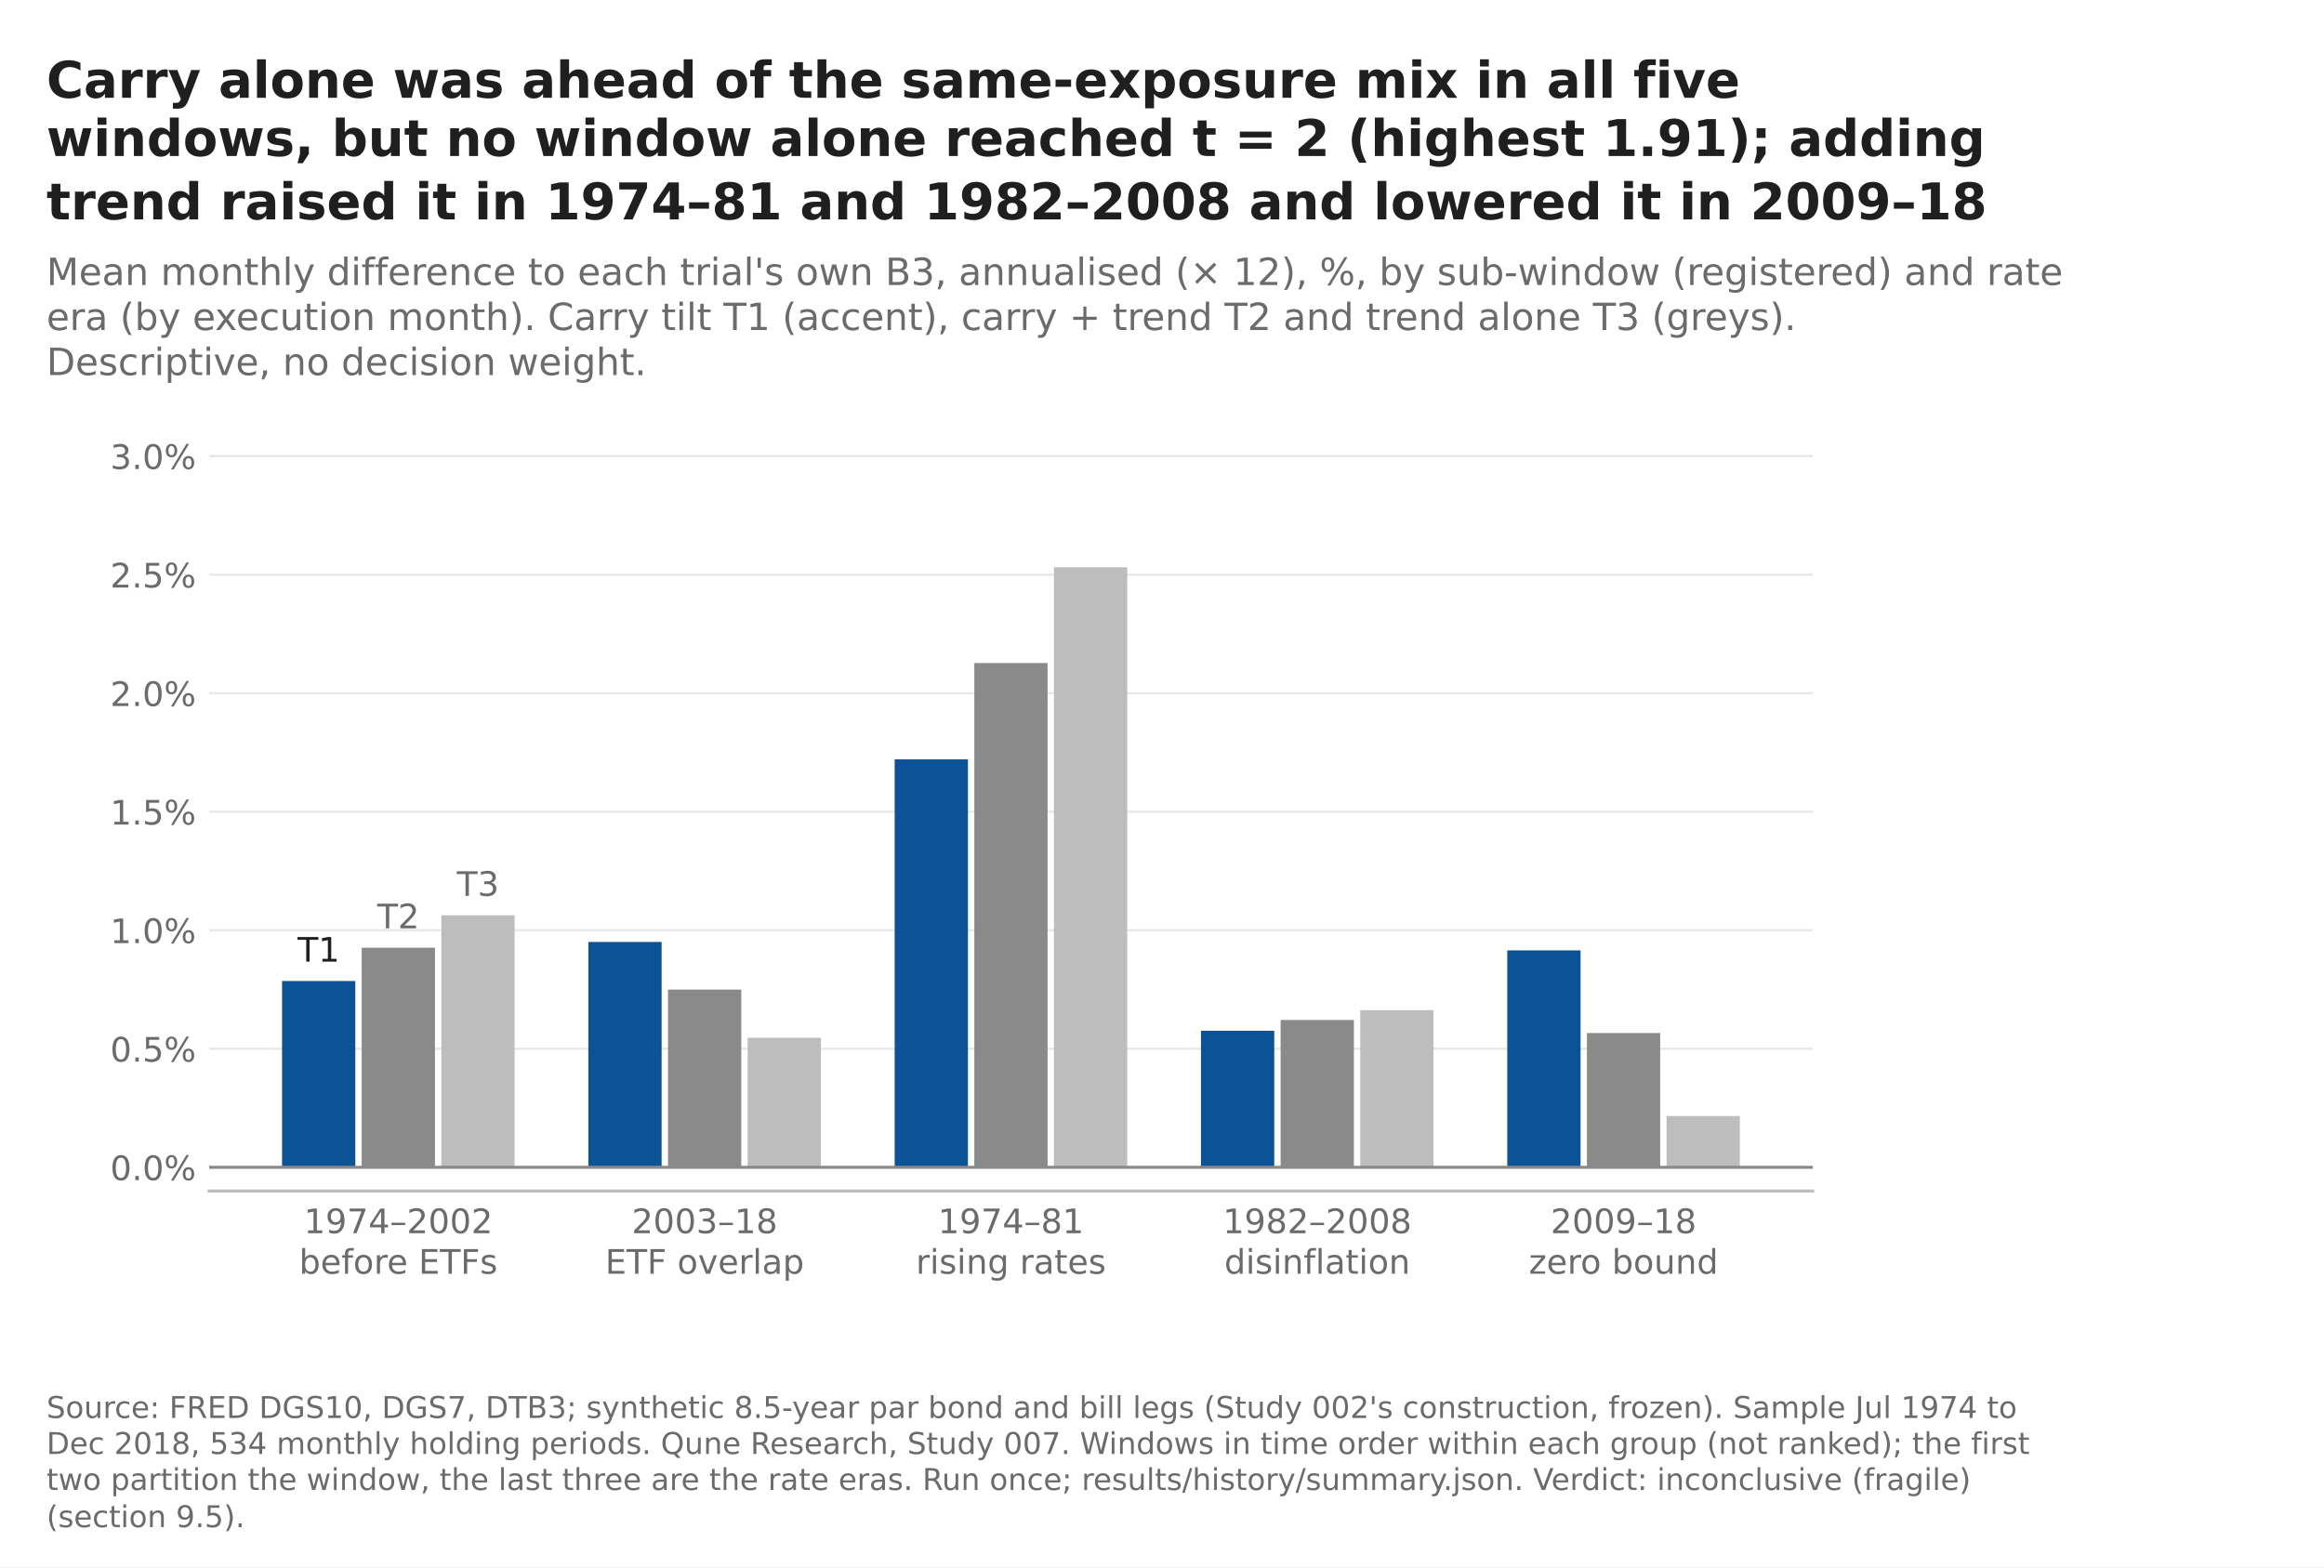
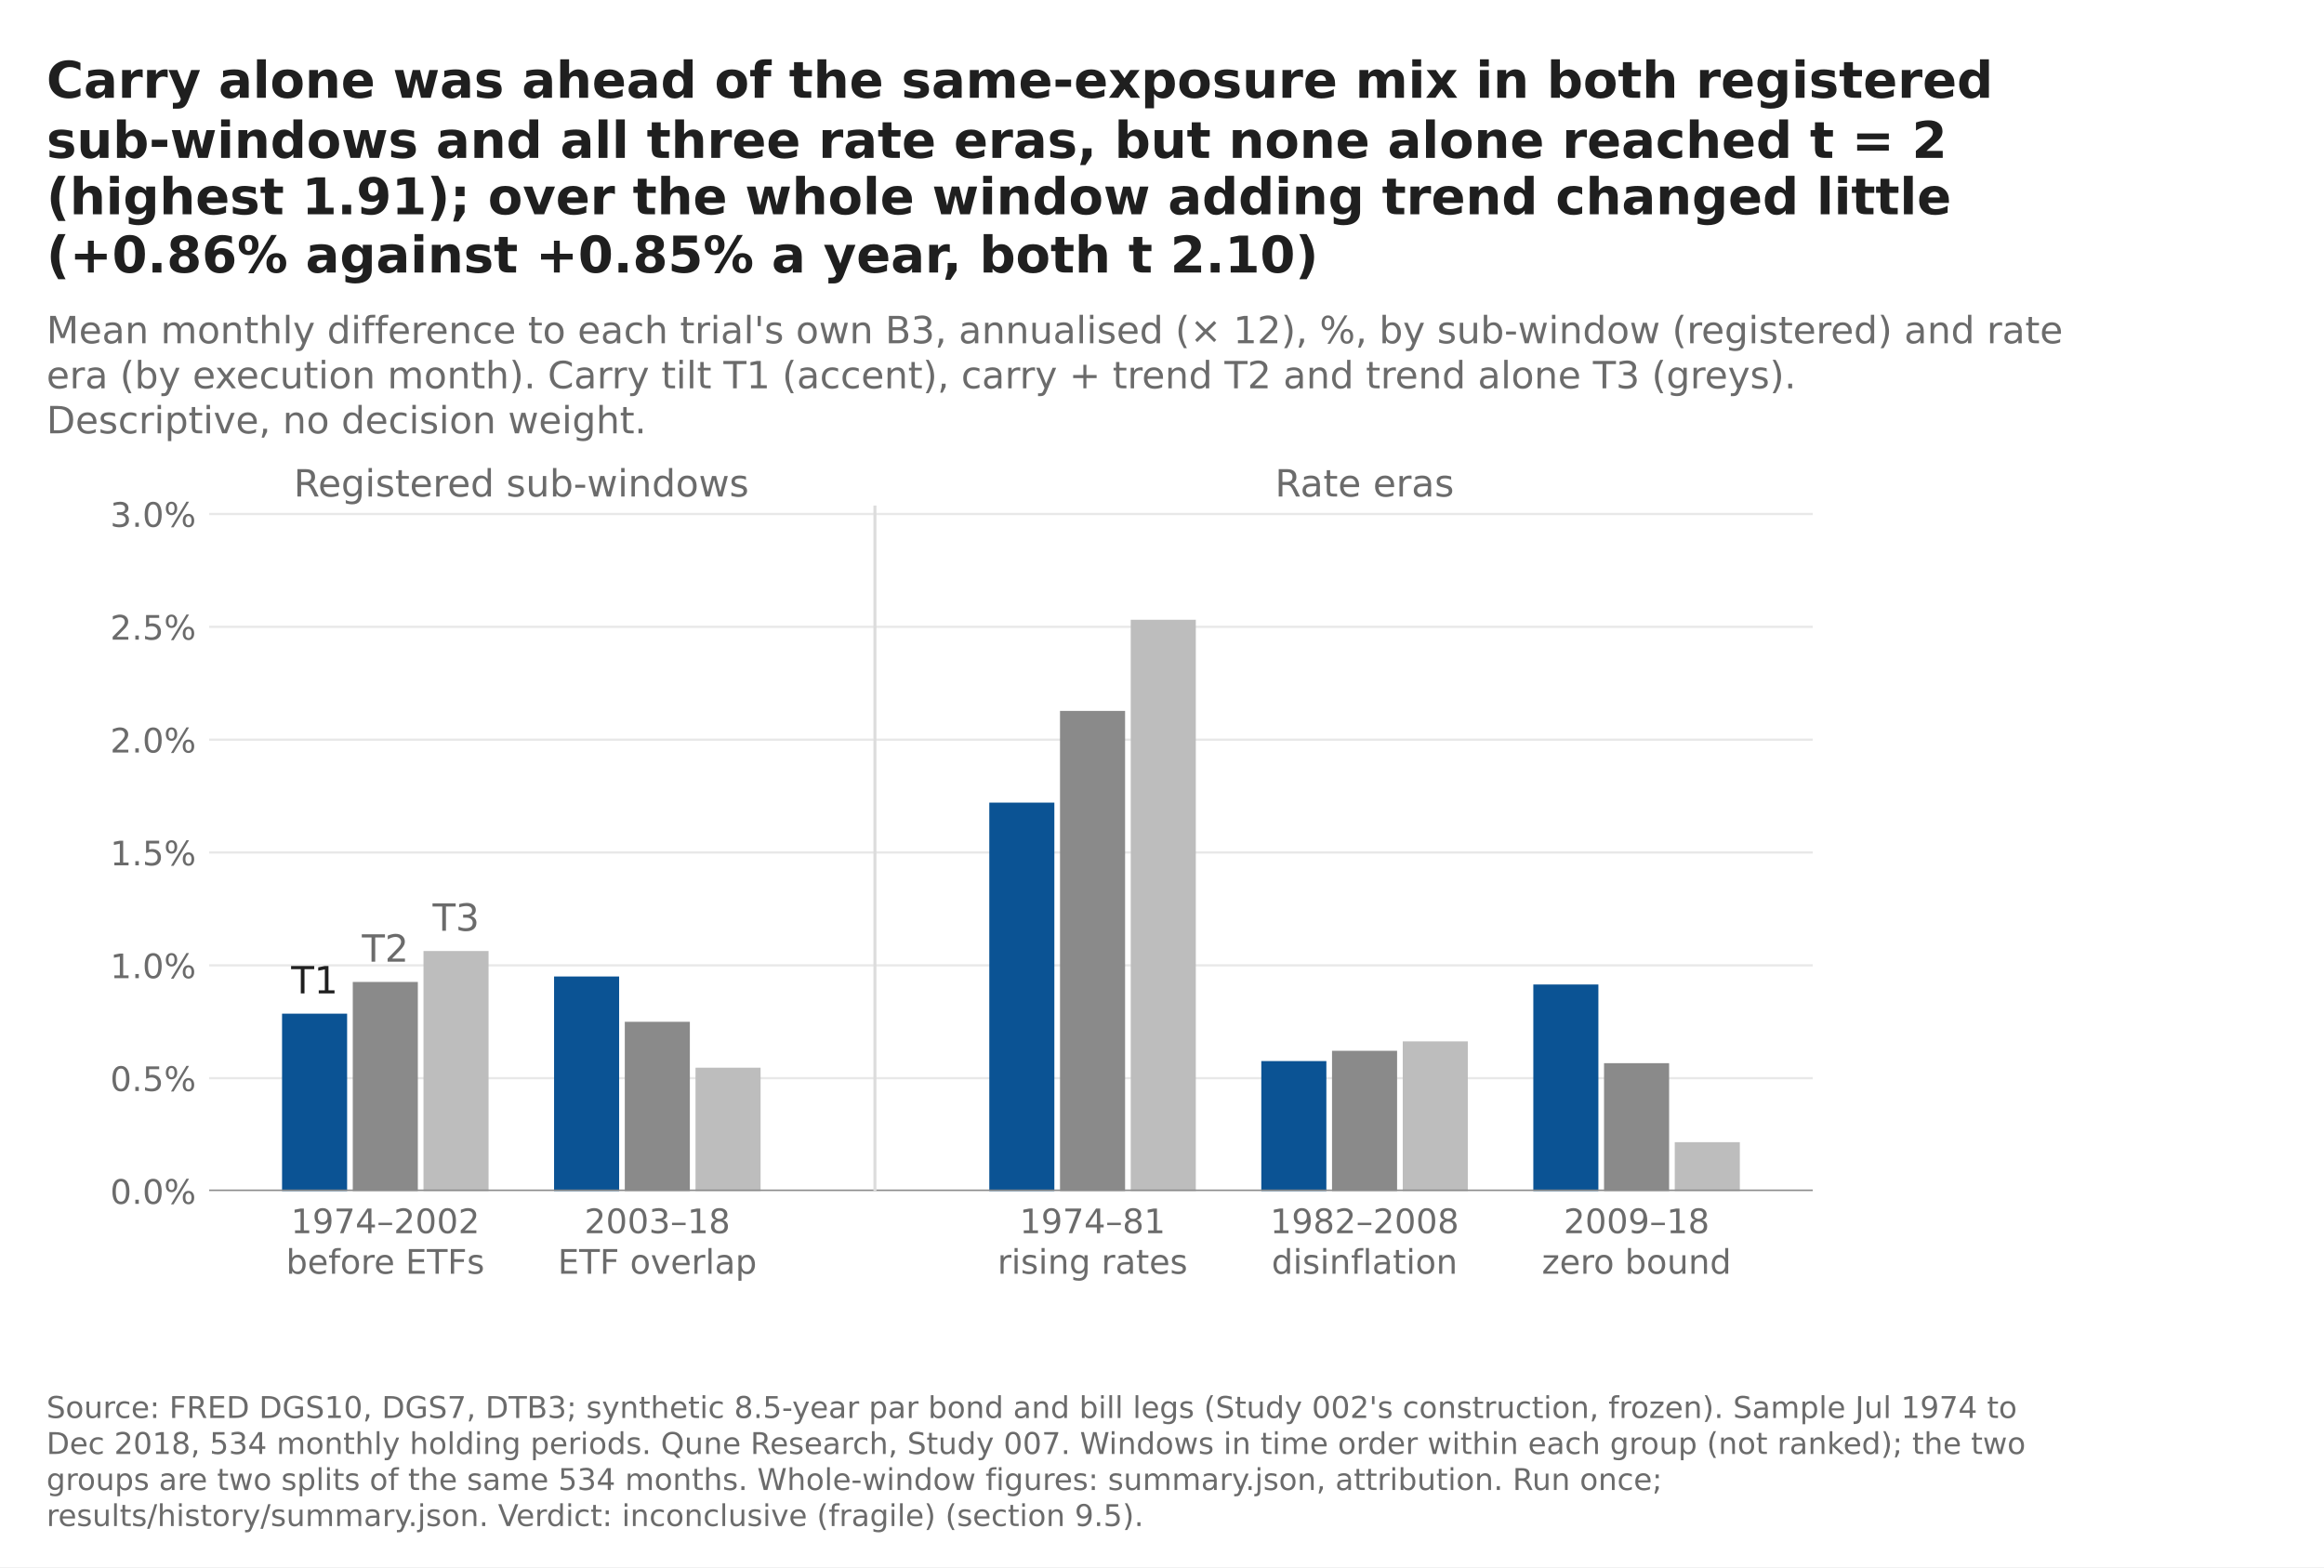
<svg xmlns="http://www.w3.org/2000/svg" width="619.2pt" height="417.6pt" viewBox="0 0 619.2 417.6" version="1.1">
  <defs>
    <style type="text/css">*{stroke-linejoin: round; stroke-linecap: butt}</style>
  </defs>
  <g id="figure_1">
    <g id="patch_1">
      <path d="M 0 417.6  L 619.2 417.6  L 619.2 0  L 0 0  z " style="fill: #ffffff" />
    </g>
    <g id="axes_1">
      <g id="patch_2">
-         <path d="M 55.728 317.376  L 482.976 317.376  L 482.976 119.191  L 55.728 119.191  z " style="fill: #ffffff" />
+         <path d="M 55.728 317.376  L 482.976 317.376  L 482.976 134.716  L 55.728 134.716  z " style="fill: #ffffff" />
      </g>
      <g id="matplotlib.axis_1">
        <g id="xtick_1">
          <g id="line2d_1" />
          <g id="text_1">
-             <text style="font-size: 9px; font-family: 'DejaVu Sans', sans-serif; fill: #6b6b6b" transform="translate(80.97323 328.6148)">1974–2002</text>
-             <text style="font-size: 9px; font-family: 'DejaVu Sans', sans-serif; fill: #6b6b6b" transform="translate(79.69073 339.4172)">before ETFs</text>
+             <text style="font-size: 9px; font-family: 'DejaVu Sans', sans-serif; fill: #6b6b6b" transform="translate(77.50482 328.6148)">1974–2002</text>
+             <text style="font-size: 9px; font-family: 'DejaVu Sans', sans-serif; fill: #6b6b6b" transform="translate(76.22232 339.4172)">before ETFs</text>
          </g>
        </g>
        <g id="xtick_2">
          <g id="line2d_2" />
          <g id="text_2">
-             <text style="font-size: 9px; font-family: 'DejaVu Sans', sans-serif; fill: #6b6b6b" transform="translate(168.3114 328.6148)">2003–18</text>
-             <text style="font-size: 9px; font-family: 'DejaVu Sans', sans-serif; fill: #6b6b6b" transform="translate(161.2295 339.4172)">ETF overlap</text>
+             <text style="font-size: 9px; font-family: 'DejaVu Sans', sans-serif; fill: #6b6b6b" transform="translate(155.7059 328.6148)">2003–18</text>
+             <text style="font-size: 9px; font-family: 'DejaVu Sans', sans-serif; fill: #6b6b6b" transform="translate(148.6241 339.4172)">ETF overlap</text>
          </g>
        </g>
        <g id="xtick_3">
          <g id="line2d_3" />
          <g id="text_3">
-             <text style="font-size: 9px; font-family: 'DejaVu Sans', sans-serif; fill: #6b6b6b" transform="translate(249.9232 328.6148)">1974–81</text>
-             <text style="font-size: 9px; font-family: 'DejaVu Sans', sans-serif; fill: #6b6b6b" transform="translate(244.0339 339.4172)">rising rates</text>
+             <text style="font-size: 9px; font-family: 'DejaVu Sans', sans-serif; fill: #6b6b6b" transform="translate(271.6657 328.6148)">1974–81</text>
+             <text style="font-size: 9px; font-family: 'DejaVu Sans', sans-serif; fill: #6b6b6b" transform="translate(265.7763 339.4172)">rising rates</text>
          </g>
        </g>
        <g id="xtick_4">
          <g id="line2d_4" />
          <g id="text_4">
-             <text style="font-size: 9px; font-family: 'DejaVu Sans', sans-serif; fill: #6b6b6b" transform="translate(325.8089 328.6148)">1982–2008</text>
-             <text style="font-size: 9px; font-family: 'DejaVu Sans', sans-serif; fill: #6b6b6b" transform="translate(326.1991 339.4172)">disinflation</text>
+             <text style="font-size: 9px; font-family: 'DejaVu Sans', sans-serif; fill: #6b6b6b" transform="translate(338.4143 328.6148)">1982–2008</text>
+             <text style="font-size: 9px; font-family: 'DejaVu Sans', sans-serif; fill: #6b6b6b" transform="translate(338.8046 339.4172)">disinflation</text>
          </g>
        </g>
        <g id="xtick_5">
          <g id="line2d_5" />
          <g id="text_5">
-             <text style="font-size: 9px; font-family: 'DejaVu Sans', sans-serif; fill: #6b6b6b" transform="translate(413.147 328.6148)">2009–18</text>
-             <text style="font-size: 9px; font-family: 'DejaVu Sans', sans-serif; fill: #6b6b6b" transform="translate(407.3399 339.4172)">zero bound</text>
+             <text style="font-size: 9px; font-family: 'DejaVu Sans', sans-serif; fill: #6b6b6b" transform="translate(416.6154 328.6148)">2009–18</text>
+             <text style="font-size: 9px; font-family: 'DejaVu Sans', sans-serif; fill: #6b6b6b" transform="translate(410.8083 339.4172)">zero bound</text>
          </g>
        </g>
      </g>
      <g id="matplotlib.axis_2">
        <g id="ytick_1">
          <g id="line2d_6">
-             <path d="M 55.728 311.059  L 482.976 311.059  " clip-path="url(#p4a8fcc7caa)" style="fill: none; stroke: #e8e8e8; stroke-width: 0.6; stroke-linecap: round" />
+             <path d="M 55.728 317.376  L 482.976 317.376  " clip-path="url(#p444d4211e7)" style="fill: none; stroke: #e8e8e8; stroke-width: 0.6; stroke-linecap: round" />
          </g>
          <g id="line2d_7" />
          <g id="text_6">
-             <text style="font-size: 9px; font-family: 'DejaVu Sans', sans-serif; text-anchor: end; fill: #6b6b6b" x="52.228" y="314.478" transform="rotate(-0 52.228 314.4781)">0.0%</text>
+             <text style="font-size: 9px; font-family: 'DejaVu Sans', sans-serif; text-anchor: end; fill: #6b6b6b" x="52.228" y="320.795" transform="rotate(-0 52.228 320.7949)">0.0%</text>
          </g>
        </g>
        <g id="ytick_2">
          <g id="line2d_8">
-             <path d="M 55.728 279.475  L 482.976 279.475  " clip-path="url(#p4a8fcc7caa)" style="fill: none; stroke: #e8e8e8; stroke-width: 0.6; stroke-linecap: round" />
+             <path d="M 55.728 287.308  L 482.976 287.308  " clip-path="url(#p444d4211e7)" style="fill: none; stroke: #e8e8e8; stroke-width: 0.6; stroke-linecap: round" />
          </g>
          <g id="line2d_9" />
          <g id="text_7">
-             <text style="font-size: 9px; font-family: 'DejaVu Sans', sans-serif; text-anchor: end; fill: #6b6b6b" x="52.228" y="282.894" transform="rotate(-0 52.228 282.894)">0.5%</text>
+             <text style="font-size: 9px; font-family: 'DejaVu Sans', sans-serif; text-anchor: end; fill: #6b6b6b" x="52.228" y="290.727" transform="rotate(-0 52.228 290.7266)">0.5%</text>
          </g>
        </g>
        <g id="ytick_3">
          <g id="line2d_10">
-             <path d="M 55.728 247.891  L 482.976 247.891  " clip-path="url(#p4a8fcc7caa)" style="fill: none; stroke: #e8e8e8; stroke-width: 0.6; stroke-linecap: round" />
+             <path d="M 55.728 257.239  L 482.976 257.239  " clip-path="url(#p444d4211e7)" style="fill: none; stroke: #e8e8e8; stroke-width: 0.6; stroke-linecap: round" />
          </g>
          <g id="line2d_11" />
          <g id="text_8">
-             <text style="font-size: 9px; font-family: 'DejaVu Sans', sans-serif; text-anchor: end; fill: #6b6b6b" x="52.228" y="251.31" transform="rotate(-0 52.228 251.3098)">1.0%</text>
+             <text style="font-size: 9px; font-family: 'DejaVu Sans', sans-serif; text-anchor: end; fill: #6b6b6b" x="52.228" y="260.658" transform="rotate(-0 52.228 260.6582)">1.0%</text>
          </g>
        </g>
        <g id="ytick_4">
          <g id="line2d_12">
-             <path d="M 55.728 216.307  L 482.976 216.307  " clip-path="url(#p4a8fcc7caa)" style="fill: none; stroke: #e8e8e8; stroke-width: 0.6; stroke-linecap: round" />
+             <path d="M 55.728 227.171  L 482.976 227.171  " clip-path="url(#p444d4211e7)" style="fill: none; stroke: #e8e8e8; stroke-width: 0.6; stroke-linecap: round" />
          </g>
          <g id="line2d_13" />
          <g id="text_9">
-             <text style="font-size: 9px; font-family: 'DejaVu Sans', sans-serif; text-anchor: end; fill: #6b6b6b" x="52.228" y="219.726" transform="rotate(-0 52.228 219.7257)">1.5%</text>
+             <text style="font-size: 9px; font-family: 'DejaVu Sans', sans-serif; text-anchor: end; fill: #6b6b6b" x="52.228" y="230.59" transform="rotate(-0 52.228 230.5899)">1.5%</text>
          </g>
        </g>
        <g id="ytick_5">
          <g id="line2d_14">
-             <path d="M 55.728 184.723  L 482.976 184.723  " clip-path="url(#p4a8fcc7caa)" style="fill: none; stroke: #e8e8e8; stroke-width: 0.6; stroke-linecap: round" />
+             <path d="M 55.728 197.103  L 482.976 197.103  " clip-path="url(#p444d4211e7)" style="fill: none; stroke: #e8e8e8; stroke-width: 0.6; stroke-linecap: round" />
          </g>
          <g id="line2d_15" />
          <g id="text_10">
-             <text style="font-size: 9px; font-family: 'DejaVu Sans', sans-serif; text-anchor: end; fill: #6b6b6b" x="52.228" y="188.142" transform="rotate(-0 52.228 188.1415)">2.0%</text>
+             <text style="font-size: 9px; font-family: 'DejaVu Sans', sans-serif; text-anchor: end; fill: #6b6b6b" x="52.228" y="200.522" transform="rotate(-0 52.228 200.5215)">2.0%</text>
          </g>
        </g>
        <g id="ytick_6">
          <g id="line2d_16">
-             <path d="M 55.728 153.138  L 482.976 153.138  " clip-path="url(#p4a8fcc7caa)" style="fill: none; stroke: #e8e8e8; stroke-width: 0.6; stroke-linecap: round" />
+             <path d="M 55.728 167.034  L 482.976 167.034  " clip-path="url(#p444d4211e7)" style="fill: none; stroke: #e8e8e8; stroke-width: 0.6; stroke-linecap: round" />
          </g>
          <g id="line2d_17" />
          <g id="text_11">
-             <text style="font-size: 9px; font-family: 'DejaVu Sans', sans-serif; text-anchor: end; fill: #6b6b6b" x="52.228" y="156.557" transform="rotate(-0 52.228 156.5574)">2.5%</text>
+             <text style="font-size: 9px; font-family: 'DejaVu Sans', sans-serif; text-anchor: end; fill: #6b6b6b" x="52.228" y="170.453" transform="rotate(-0 52.228 170.4532)">2.5%</text>
          </g>
        </g>
        <g id="ytick_7">
          <g id="line2d_18">
-             <path d="M 55.728 121.554  L 482.976 121.554  " clip-path="url(#p4a8fcc7caa)" style="fill: none; stroke: #e8e8e8; stroke-width: 0.6; stroke-linecap: round" />
+             <path d="M 55.728 136.966  L 482.976 136.966  " clip-path="url(#p444d4211e7)" style="fill: none; stroke: #e8e8e8; stroke-width: 0.6; stroke-linecap: round" />
          </g>
          <g id="line2d_19" />
          <g id="text_12">
-             <text style="font-size: 9px; font-family: 'DejaVu Sans', sans-serif; text-anchor: end; fill: #6b6b6b" x="52.228" y="124.973" transform="rotate(-0 52.228 124.9732)">3.0%</text>
+             <text style="font-size: 9px; font-family: 'DejaVu Sans', sans-serif; text-anchor: end; fill: #6b6b6b" x="52.228" y="140.385" transform="rotate(-0 52.228 140.3848)">3.0%</text>
          </g>
        </g>
      </g>
      <g id="patch_3">
-         <path d="M 75.148 311.059  L 94.67 311.059  L 94.67 261.417  L 75.148 261.417  z " clip-path="url(#p4a8fcc7caa)" style="fill: #0b5394" />
+         <path d="M 75.148 317.376  L 92.484 317.376  L 92.484 270.117  L 75.148 270.117  z " clip-path="url(#p444d4211e7)" style="fill: #0b5394" />
      </g>
      <g id="patch_4">
-         <path d="M 156.76 311.059  L 176.282 311.059  L 176.282 251.01  L 156.76 251.01  z " clip-path="url(#p4a8fcc7caa)" style="fill: #0b5394" />
+         <path d="M 147.623 317.376  L 164.959 317.376  L 164.959 260.209  L 147.623 260.209  z " clip-path="url(#p444d4211e7)" style="fill: #0b5394" />
      </g>
      <g id="patch_5">
-         <path d="M 238.372 311.059  L 257.894 311.059  L 257.894 202.349  L 238.372 202.349  z " clip-path="url(#p4a8fcc7caa)" style="fill: #0b5394" />
+         <path d="M 263.583 317.376  L 280.919 317.376  L 280.919 213.883  L 263.583 213.883  z " clip-path="url(#p444d4211e7)" style="fill: #0b5394" />
      </g>
      <g id="patch_6">
-         <path d="M 319.984 311.059  L 339.506 311.059  L 339.506 274.682  L 319.984 274.682  z " clip-path="url(#p4a8fcc7caa)" style="fill: #0b5394" />
+         <path d="M 336.058 317.376  L 353.394 317.376  L 353.394 282.745  L 336.058 282.745  z " clip-path="url(#p444d4211e7)" style="fill: #0b5394" />
      </g>
      <g id="patch_7">
-         <path d="M 401.596 311.059  L 421.117 311.059  L 421.117 253.253  L 401.596 253.253  z " clip-path="url(#p4a8fcc7caa)" style="fill: #0b5394" />
+         <path d="M 408.533 317.376  L 425.869 317.376  L 425.869 262.344  L 408.533 262.344  z " clip-path="url(#p444d4211e7)" style="fill: #0b5394" />
      </g>
      <g id="patch_8">
-         <path d="M 96.367 311.059  L 115.889 311.059  L 115.889 252.539  L 96.367 252.539  z " clip-path="url(#p4a8fcc7caa)" style="fill: #8a8a8a" />
+         <path d="M 93.992 317.376  L 111.328 317.376  L 111.328 261.664  L 93.992 261.664  z " clip-path="url(#p444d4211e7)" style="fill: #8a8a8a" />
      </g>
      <g id="patch_9">
-         <path d="M 177.979 311.059  L 197.501 311.059  L 197.501 263.7  L 177.979 263.7  z " clip-path="url(#p4a8fcc7caa)" style="fill: #8a8a8a" />
+         <path d="M 166.467 317.376  L 183.803 317.376  L 183.803 272.29  L 166.467 272.29  z " clip-path="url(#p444d4211e7)" style="fill: #8a8a8a" />
      </g>
      <g id="patch_10">
-         <path d="M 259.591 311.059  L 279.113 311.059  L 279.113 176.683  L 259.591 176.683  z " clip-path="url(#p4a8fcc7caa)" style="fill: #8a8a8a" />
+         <path d="M 282.426 317.376  L 299.762 317.376  L 299.762 189.449  L 282.426 189.449  z " clip-path="url(#p444d4211e7)" style="fill: #8a8a8a" />
      </g>
      <g id="patch_11">
-         <path d="M 341.203 311.059  L 360.725 311.059  L 360.725 271.803  L 341.203 271.803  z " clip-path="url(#p4a8fcc7caa)" style="fill: #8a8a8a" />
+         <path d="M 354.901 317.376  L 372.237 317.376  L 372.237 280.004  L 354.901 280.004  z " clip-path="url(#p444d4211e7)" style="fill: #8a8a8a" />
      </g>
      <g id="patch_12">
-         <path d="M 422.815 311.059  L 442.337 311.059  L 442.337 275.276  L 422.815 275.276  z " clip-path="url(#p4a8fcc7caa)" style="fill: #8a8a8a" />
+         <path d="M 427.376 317.376  L 444.712 317.376  L 444.712 283.311  L 427.376 283.311  z " clip-path="url(#p444d4211e7)" style="fill: #8a8a8a" />
      </g>
      <g id="patch_13">
-         <path d="M 117.587 311.059  L 137.108 311.059  L 137.108 243.892  L 117.587 243.892  z " clip-path="url(#p4a8fcc7caa)" style="fill: #bdbdbd" />
+         <path d="M 112.835 317.376  L 130.171 317.376  L 130.171 253.432  L 112.835 253.432  z " clip-path="url(#p444d4211e7)" style="fill: #bdbdbd" />
      </g>
      <g id="patch_14">
-         <path d="M 199.198 311.059  L 218.72 311.059  L 218.72 276.54  L 199.198 276.54  z " clip-path="url(#p4a8fcc7caa)" style="fill: #bdbdbd" />
+         <path d="M 185.31 317.376  L 202.646 317.376  L 202.646 284.513  L 185.31 284.513  z " clip-path="url(#p444d4211e7)" style="fill: #bdbdbd" />
      </g>
      <g id="patch_15">
-         <path d="M 280.81 311.059  L 300.332 311.059  L 300.332 151.169  L 280.81 151.169  z " clip-path="url(#p4a8fcc7caa)" style="fill: #bdbdbd" />
+         <path d="M 301.27 317.376  L 318.606 317.376  L 318.606 165.159  L 301.27 165.159  z " clip-path="url(#p444d4211e7)" style="fill: #bdbdbd" />
      </g>
      <g id="patch_16">
-         <path d="M 362.422 311.059  L 381.944 311.059  L 381.944 269.179  L 362.422 269.179  z " clip-path="url(#p4a8fcc7caa)" style="fill: #bdbdbd" />
+         <path d="M 373.745 317.376  L 391.081 317.376  L 391.081 277.506  L 373.745 277.506  z " clip-path="url(#p444d4211e7)" style="fill: #bdbdbd" />
      </g>
      <g id="patch_17">
-         <path d="M 444.034 311.059  L 463.556 311.059  L 463.556 297.395  L 444.034 297.395  z " clip-path="url(#p4a8fcc7caa)" style="fill: #bdbdbd" />
+         <path d="M 446.22 317.376  L 463.556 317.376  L 463.556 304.368  L 446.22 304.368  z " clip-path="url(#p444d4211e7)" style="fill: #bdbdbd" />
      </g>
      <g id="line2d_20">
-         <path d="M 55.728 311.059  L 482.976 311.059  " clip-path="url(#p4a8fcc7caa)" style="fill: none; stroke: #8a8a8a; stroke-width: 0.8; stroke-linecap: round" />
-       </g>
-       <g id="patch_18">
-         <path d="M 55.728 317.376  L 482.976 317.376  " style="fill: none; stroke: #bdbdbd; stroke-width: 0.8; stroke-linejoin: miter; stroke-linecap: square" />
+         <path d="M 55.728 317.376  L 482.976 317.376  " clip-path="url(#p444d4211e7)" style="fill: none; stroke: #8a8a8a; stroke-width: 0.8; stroke-linecap: round" />
+       </g>
+       <g id="line2d_21">
+         <path d="M 233.115 317.376  L 233.115 134.716  " clip-path="url(#p444d4211e7)" style="fill: none; stroke: #dcdcdc; stroke-width: 0.8; stroke-linecap: round" />
      </g>
      <g id="text_13">
-         <text style="font-size: 9px; font-family: 'DejaVu Sans', sans-serif; text-anchor: middle; fill: #1f1f1f" x="84.909" y="256.255" transform="rotate(-0 84.90914 256.2552)">T1</text>
+         <text style="font-size: 10px; font-family: 'DejaVu Sans', sans-serif; text-anchor: middle; fill: #1f1f1f" x="83.816" y="264.714" transform="rotate(-0 83.81636 264.7142)">T1</text>
      </g>
      <g id="text_14">
-         <text style="font-size: 9px; font-family: 'DejaVu Sans', sans-serif; text-anchor: middle; fill: #6b6b6b" x="106.128" y="247.377" transform="rotate(-0 106.1282 247.3769)">T2</text>
+         <text style="font-size: 10px; font-family: 'DejaVu Sans', sans-serif; text-anchor: middle; fill: #6b6b6b" x="102.66" y="256.262" transform="rotate(-0 102.6598 256.262)">T2</text>
      </g>
      <g id="text_15">
-         <text style="font-size: 9px; font-family: 'DejaVu Sans', sans-serif; text-anchor: middle; fill: #6b6b6b" x="127.347" y="238.73" transform="rotate(-0 127.3473 238.73)">T3</text>
+         <text style="font-size: 10px; font-family: 'DejaVu Sans', sans-serif; text-anchor: middle; fill: #6b6b6b" x="121.503" y="248.03" transform="rotate(-0 121.5033 248.0301)">T3</text>
+       </g>
+       <g id="text_16">
+         <text style="font-size: 10px; font-family: 'DejaVu Sans', sans-serif; text-anchor: middle; fill: #6b6b6b" x="138.897" y="132.314" transform="rotate(-0 138.8973 132.3137)">Registered sub-windows</text>
+       </g>
+       <g id="text_17">
+         <text style="font-size: 10px; font-family: 'DejaVu Sans', sans-serif; text-anchor: middle; fill: #6b6b6b" x="363.569" y="132.314" transform="rotate(-0 363.5693 132.3137)">Rate eras</text>
      </g>
    </g>
    <g id="qune-title">
-       <text style="font-weight: 700; font-size: 13.5px; font-family: 'DejaVu Sans', sans-serif; fill: #1f1f1f" transform="translate(12.384 26.05092)">Carry alone was ahead of the same-exposure mix in all five</text>
-       <text style="font-weight: 700; font-size: 13.5px; font-family: 'DejaVu Sans', sans-serif; fill: #1f1f1f" transform="translate(12.384 41.57592)">windows, but no window alone reached t = 2 (highest 1.91); adding</text>
-       <text style="font-weight: 700; font-size: 13.5px; font-family: 'DejaVu Sans', sans-serif; fill: #1f1f1f" transform="translate(12.384 58.46147)">trend raised it in 1974–81 and 1982–2008 and lowered it in 2009–18</text>
+       <text style="font-weight: 700; font-size: 13.5px; font-family: 'DejaVu Sans', sans-serif; fill: #1f1f1f" transform="translate(12.384 26.05092)">Carry alone was ahead of the same-exposure mix in both registered</text>
+       <text style="font-weight: 700; font-size: 13.5px; font-family: 'DejaVu Sans', sans-serif; fill: #1f1f1f" transform="translate(12.384 42.07373)">sub-windows and all three rate eras, but none alone reached t = 2</text>
+       <text style="font-weight: 700; font-size: 13.5px; font-family: 'DejaVu Sans', sans-serif; fill: #1f1f1f" transform="translate(12.384 57.10092)">(highest 1.91); over the whole window adding trend changed little</text>
+       <text style="font-weight: 700; font-size: 13.5px; font-family: 'DejaVu Sans', sans-serif; fill: #1f1f1f" transform="translate(12.384 72.62592)">(+0.86% against +0.85% a year, both t 2.10)</text>
    </g>
    <g id="qune-subtitle">
-       <text style="font-size: 10px; font-family: 'DejaVu Sans', sans-serif; fill: #6b6b6b" transform="translate(12.384 75.95037)">Mean monthly difference to each trial's own B3, annualised (× 12), %, by sub-window (registered) and rate</text>
-       <text style="font-size: 10px; font-family: 'DejaVu Sans', sans-serif; fill: #6b6b6b" transform="translate(12.384 87.95037)">era (by execution month). Carry tilt T1 (accent), carry + trend T2 and trend alone T3 (greys).</text>
-       <text style="font-size: 10px; font-family: 'DejaVu Sans', sans-serif; fill: #6b6b6b" transform="translate(12.384 99.95037)">Descriptive, no decision weight.</text>
+       <text style="font-size: 10px; font-family: 'DejaVu Sans', sans-serif; fill: #6b6b6b" transform="translate(12.384 91.47537)">Mean monthly difference to each trial's own B3, annualised (× 12), %, by sub-window (registered) and rate</text>
+       <text style="font-size: 10px; font-family: 'DejaVu Sans', sans-serif; fill: #6b6b6b" transform="translate(12.384 103.4754)">era (by execution month). Carry tilt T1 (accent), carry + trend T2 and trend alone T3 (greys).</text>
+       <text style="font-size: 10px; font-family: 'DejaVu Sans', sans-serif; fill: #6b6b6b" transform="translate(12.384 115.4754)">Descriptive, no decision weight.</text>
    </g>
    <g id="qune-source-line">
      <text style="font-size: 8px; font-family: 'DejaVu Sans', sans-serif; fill: #6b6b6b" transform="translate(12.384 377.8555)">Source: FRED DGS10, DGS7, DTB3; synthetic 8.5-year par bond and bill legs (Study 002's construction, frozen). Sample Jul 1974 to</text>
-       <text style="font-size: 8px; font-family: 'DejaVu Sans', sans-serif; fill: #6b6b6b" transform="translate(12.384 387.4555)">Dec 2018, 534 monthly holding periods. Qune Research, Study 007. Windows in time order within each group (not ranked); the first</text>
-       <text style="font-size: 8px; font-family: 'DejaVu Sans', sans-serif; fill: #6b6b6b" transform="translate(12.384 397.0555)">two partition the window, the last three are the rate eras. Run once; results/history/summary.json. Verdict: inconclusive (fragile)</text>
-       <text style="font-size: 8px; font-family: 'DejaVu Sans', sans-serif; fill: #6b6b6b" transform="translate(12.384 406.9599)">(section 9.5).</text>
+       <text style="font-size: 8px; font-family: 'DejaVu Sans', sans-serif; fill: #6b6b6b" transform="translate(12.384 387.4555)">Dec 2018, 534 monthly holding periods. Qune Research, Study 007. Windows in time order within each group (not ranked); the two</text>
+       <text style="font-size: 8px; font-family: 'DejaVu Sans', sans-serif; fill: #6b6b6b" transform="translate(12.384 397.0555)">groups are two splits of the same 534 months. Whole-window figures: summary.json, attribution. Run once;</text>
+       <text style="font-size: 8px; font-family: 'DejaVu Sans', sans-serif; fill: #6b6b6b" transform="translate(12.384 406.6555)">results/history/summary.json. Verdict: inconclusive (fragile) (section 9.5).</text>
    </g>
  </g>
  <defs>
-     <clipPath id="p4a8fcc7caa">
-       <rect x="55.728" y="119.191" width="427.248" height="198.185" />
+     <clipPath id="p444d4211e7">
+       <rect x="55.728" y="134.716" width="427.248" height="182.66" />
    </clipPath>
  </defs>
</svg>
